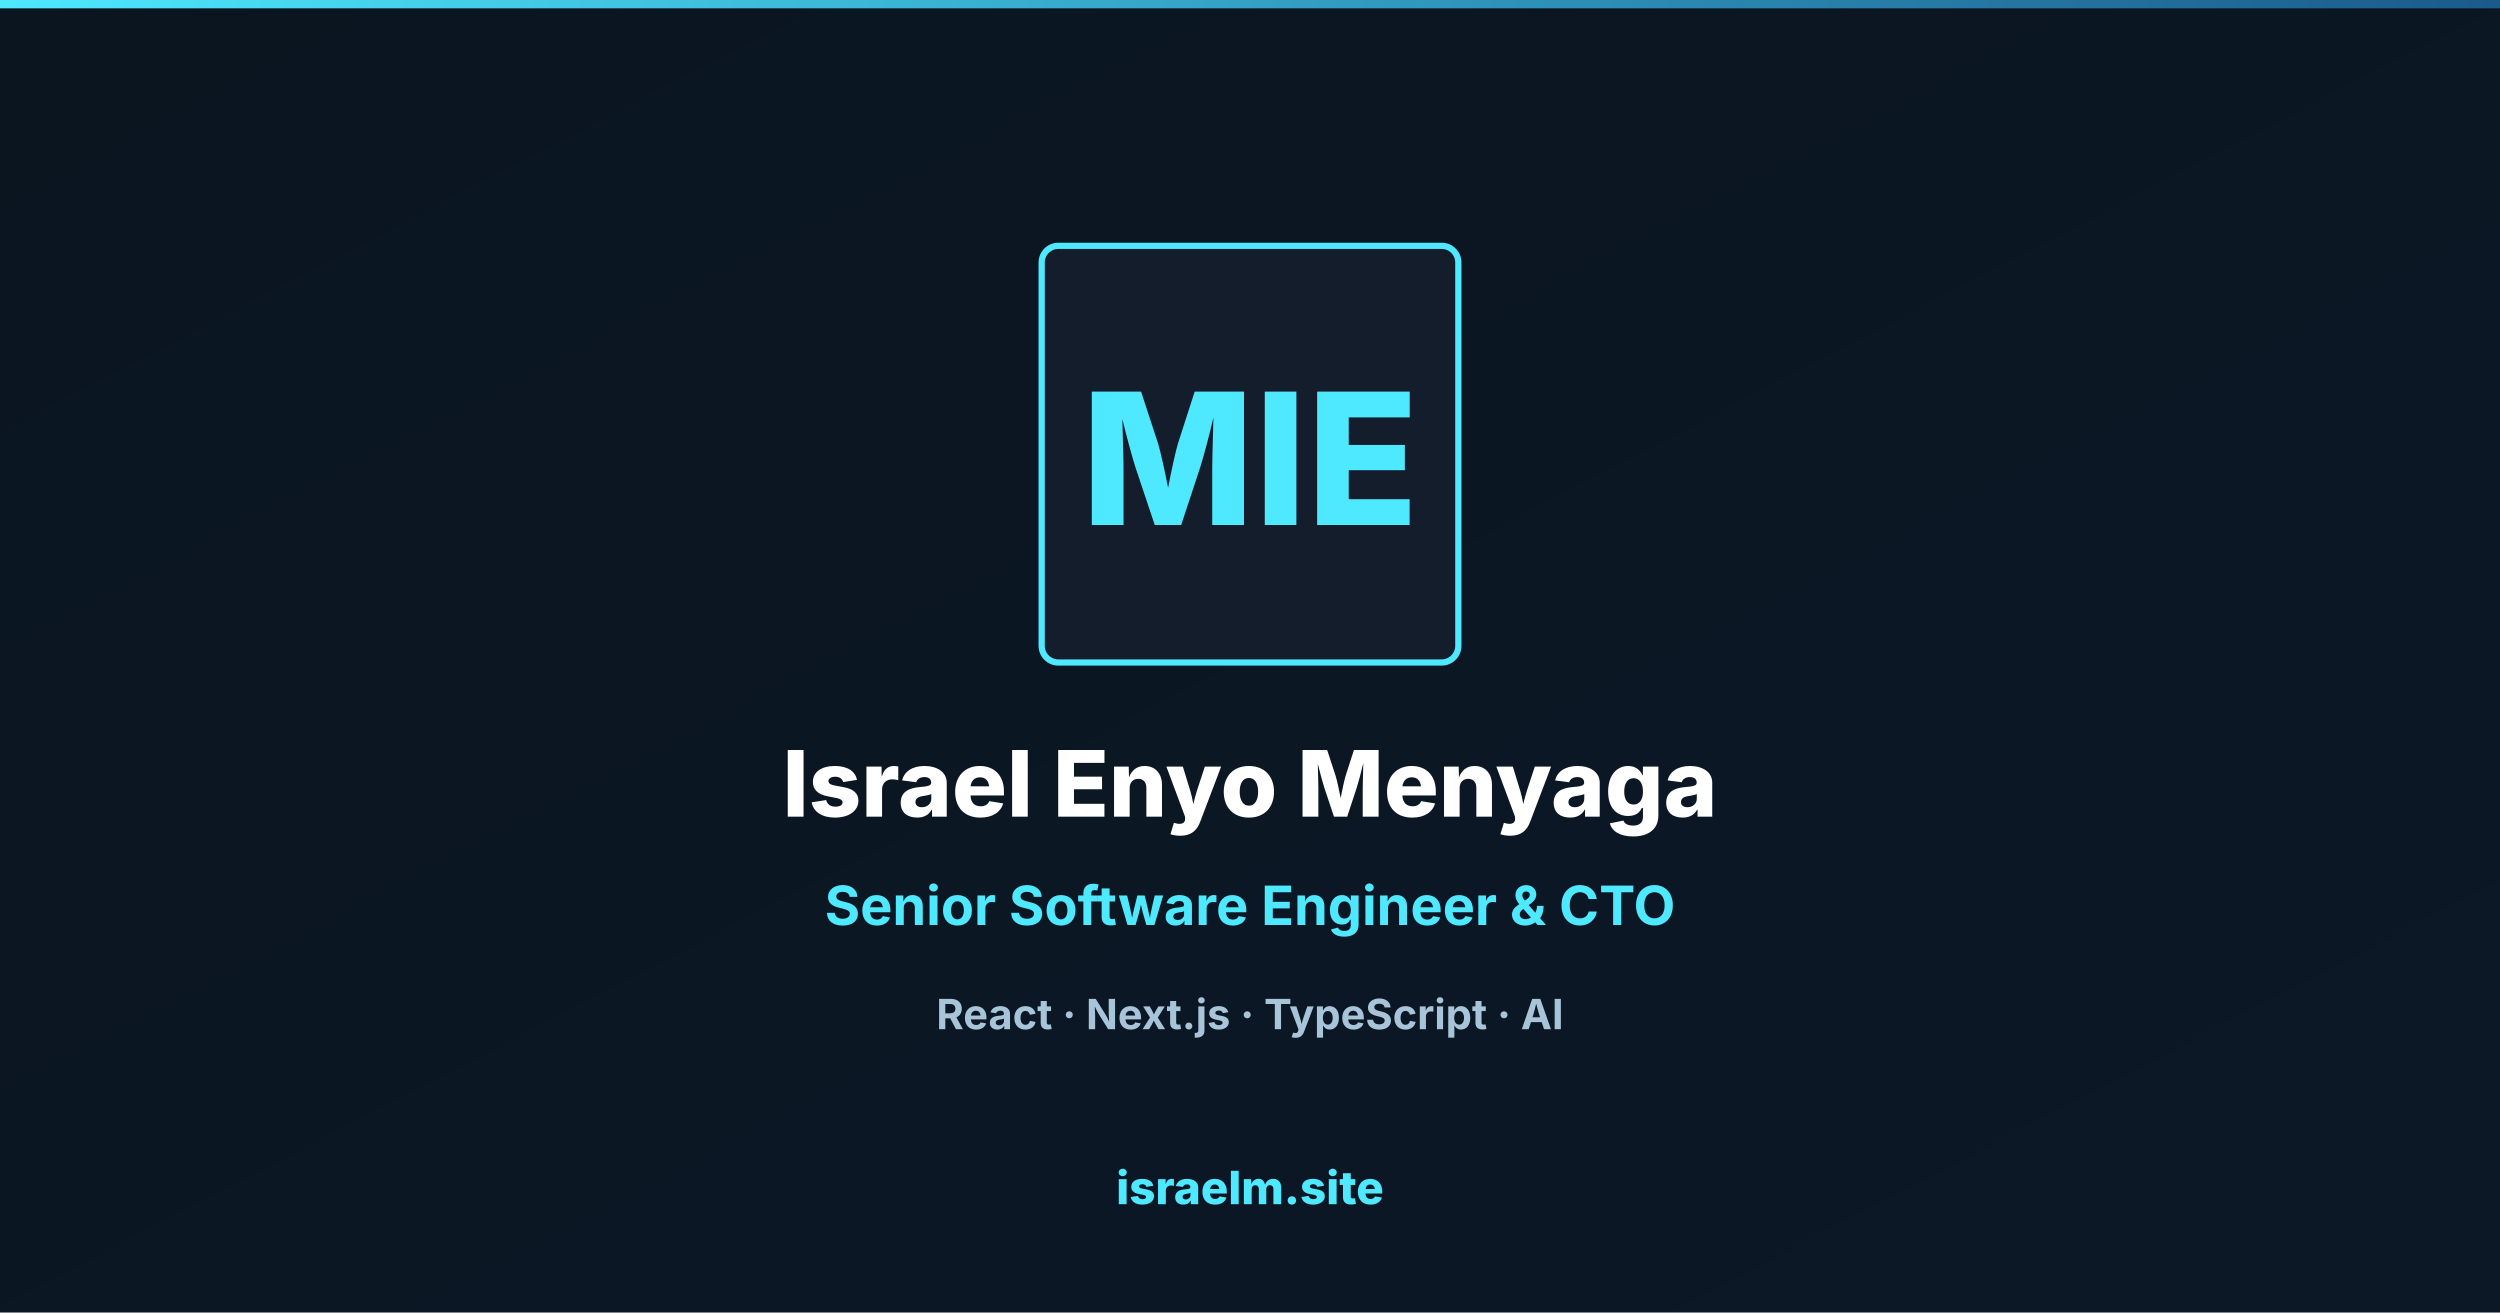
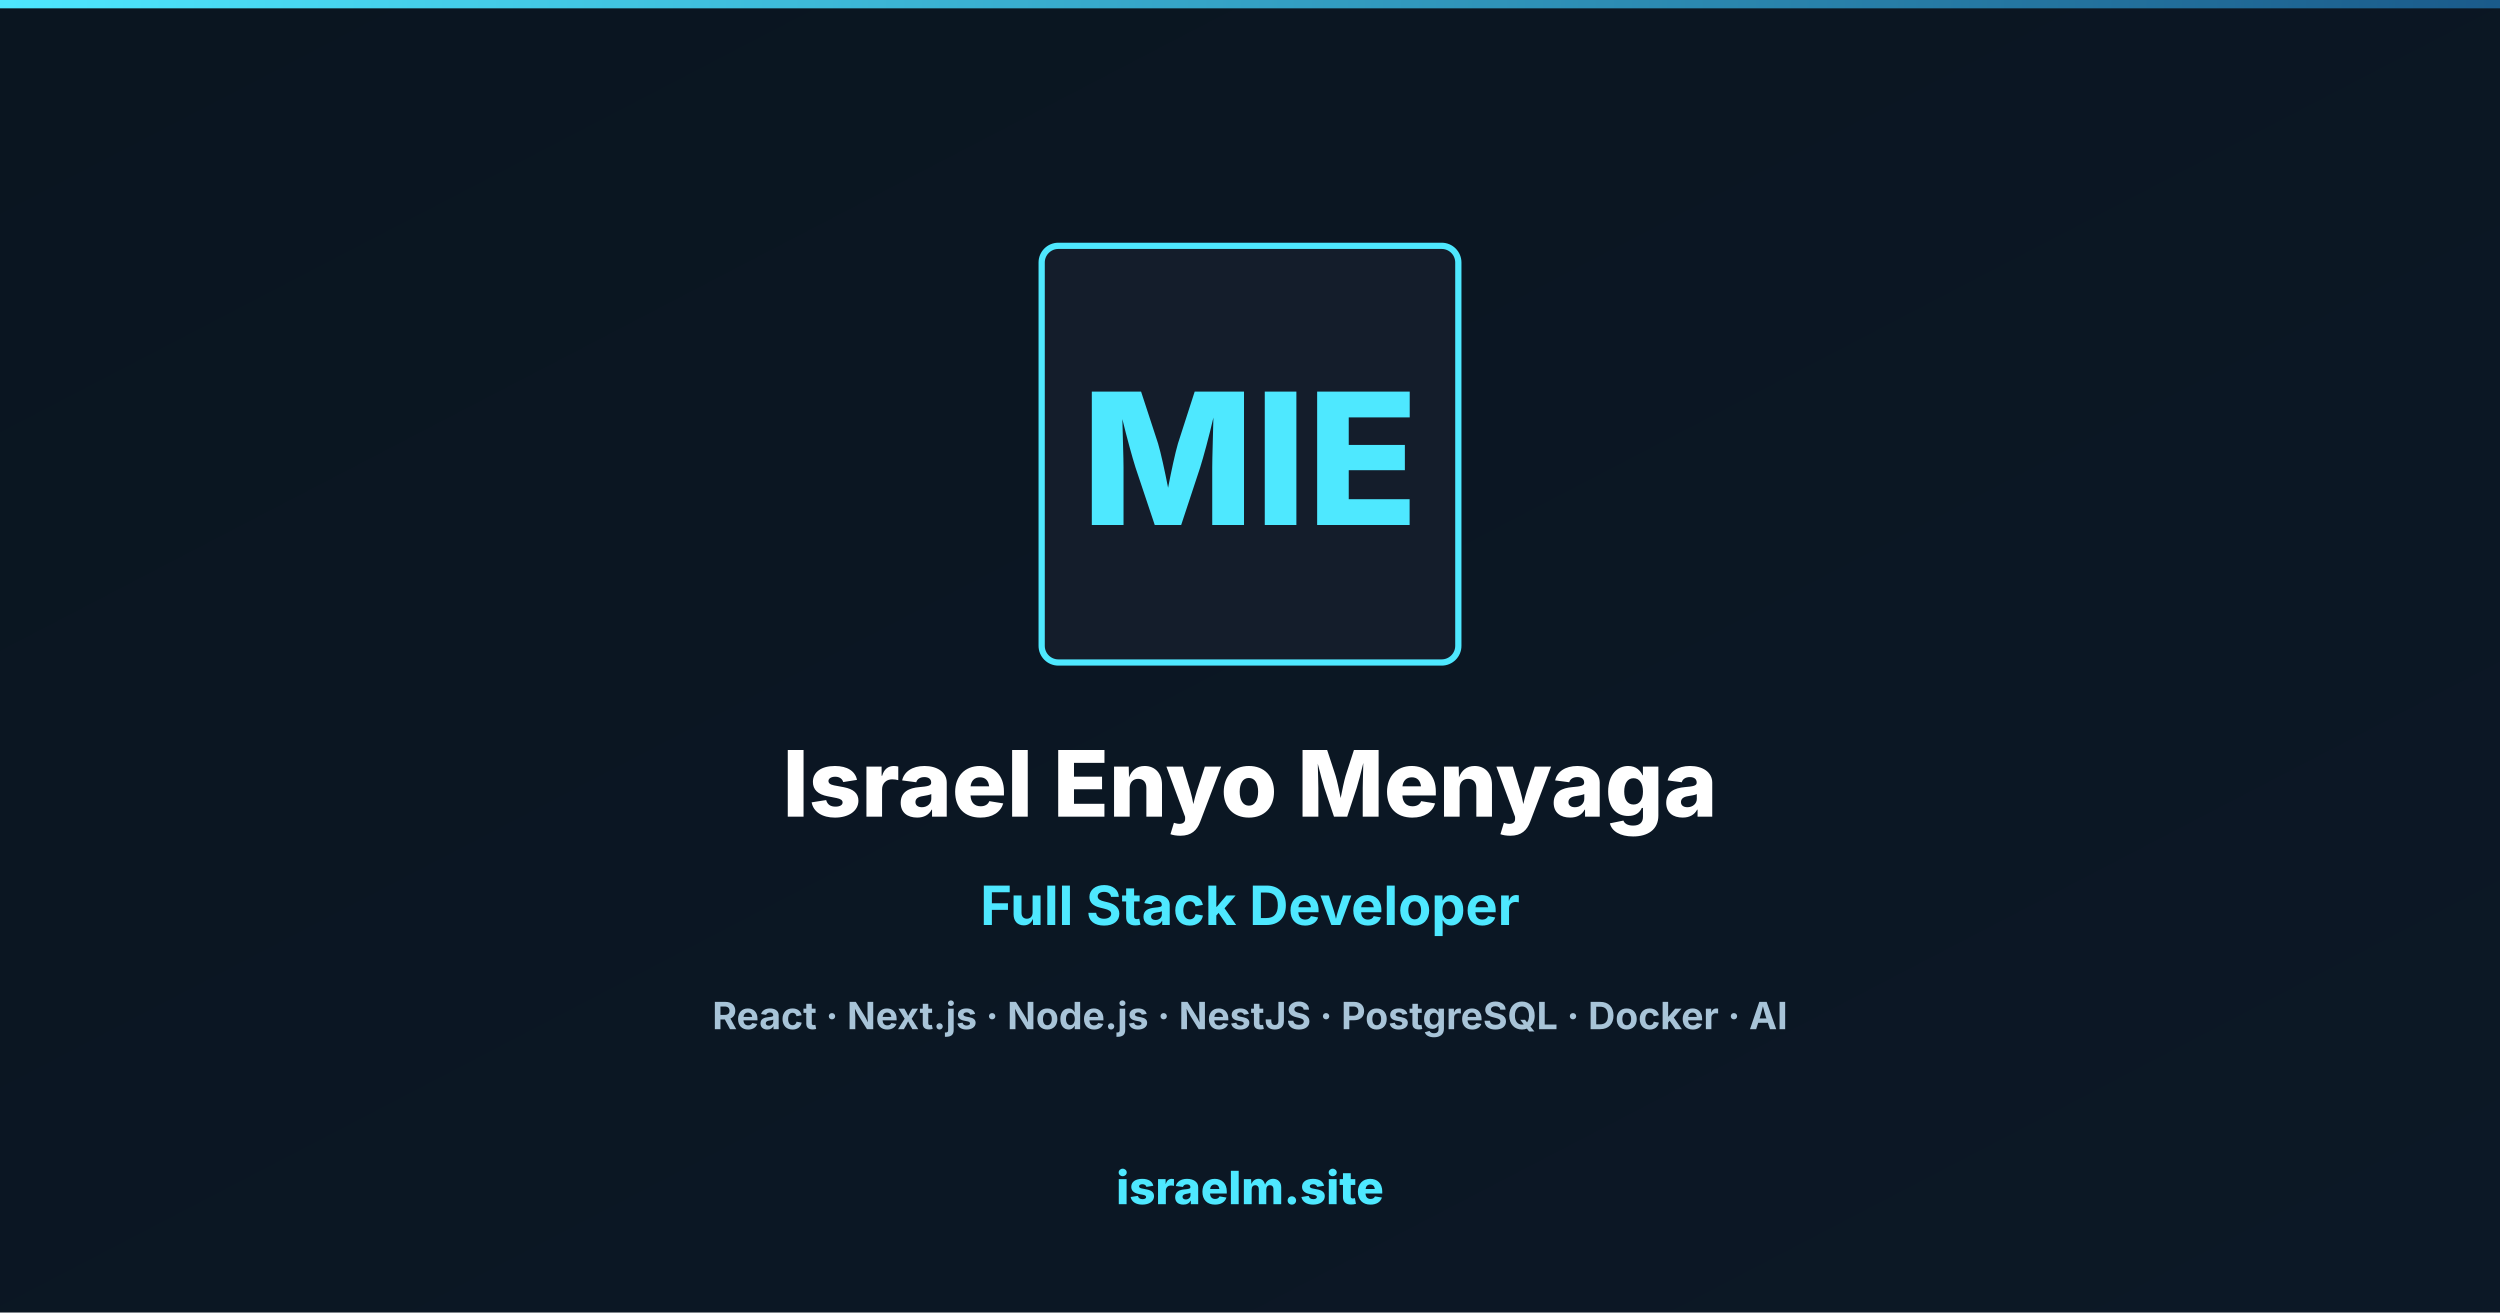
<svg xmlns="http://www.w3.org/2000/svg" viewBox="0 0 1200 630" width="1200" height="630" role="img" aria-label="Israel Enyo Menyaga (MIE) portfolio">
  <defs>
    <linearGradient id="bg" x1="0%" y1="0%" x2="100%" y2="100%">
      <stop offset="0%" stop-color="#0a1520" />
      <stop offset="100%" stop-color="#0c1826" />
    </linearGradient>
    <linearGradient id="accent" x1="0%" y1="0%" x2="100%" y2="0%">
      <stop offset="0%" stop-color="#4ee8ff" />
      <stop offset="100%" stop-color="#1a5a8a" />
    </linearGradient>
  </defs>
  <rect width="1200" height="630" fill="url(#bg)" />
  <rect width="1200" height="4" fill="url(#accent)" />
  <rect x="500" y="118" width="200" height="200" rx="8" fill="#141d2b" stroke="#4ee8ff" stroke-width="3" />
  <text x="600" y="252" font-family="system-ui, -apple-system, 'Segoe UI', sans-serif" font-size="88" font-weight="800" fill="#4ee8ff" text-anchor="middle">MIE</text>
  <text x="600" y="392" font-family="system-ui, -apple-system, 'Segoe UI', sans-serif" font-size="44" font-weight="800" fill="#ffffff" text-anchor="middle">Israel Enyo Menyaga</text>
-   <text x="600" y="444" font-family="system-ui, -apple-system, 'Segoe UI', sans-serif" font-size="26" font-weight="700" fill="#4ee8ff" text-anchor="middle">Senior Software Engineer &amp; CTO</text>
-   <text x="600" y="494" font-family="system-ui, -apple-system, 'Segoe UI', sans-serif" font-size="20" font-weight="700" fill="#a8c4d8" text-anchor="middle">React · Next.js · TypeScript · AI</text>
+   <text x="600" y="444" font-family="system-ui, -apple-system, 'Segoe UI', sans-serif" font-size="26" font-weight="700" fill="#4ee8ff" text-anchor="middle">Full Stack Developer</text>
+   <text x="600" y="494" font-family="system-ui, -apple-system, 'Segoe UI', sans-serif" font-size="18" font-weight="700" fill="#a8c4d8" text-anchor="middle">React · Next.js · Node.js · NestJS · PostgreSQL · Docker · AI</text>
  <text x="600" y="578" font-family="system-ui, -apple-system, 'Segoe UI', sans-serif" font-size="22" font-weight="800" fill="#4ee8ff" text-anchor="middle">israelm.site</text>
</svg>
